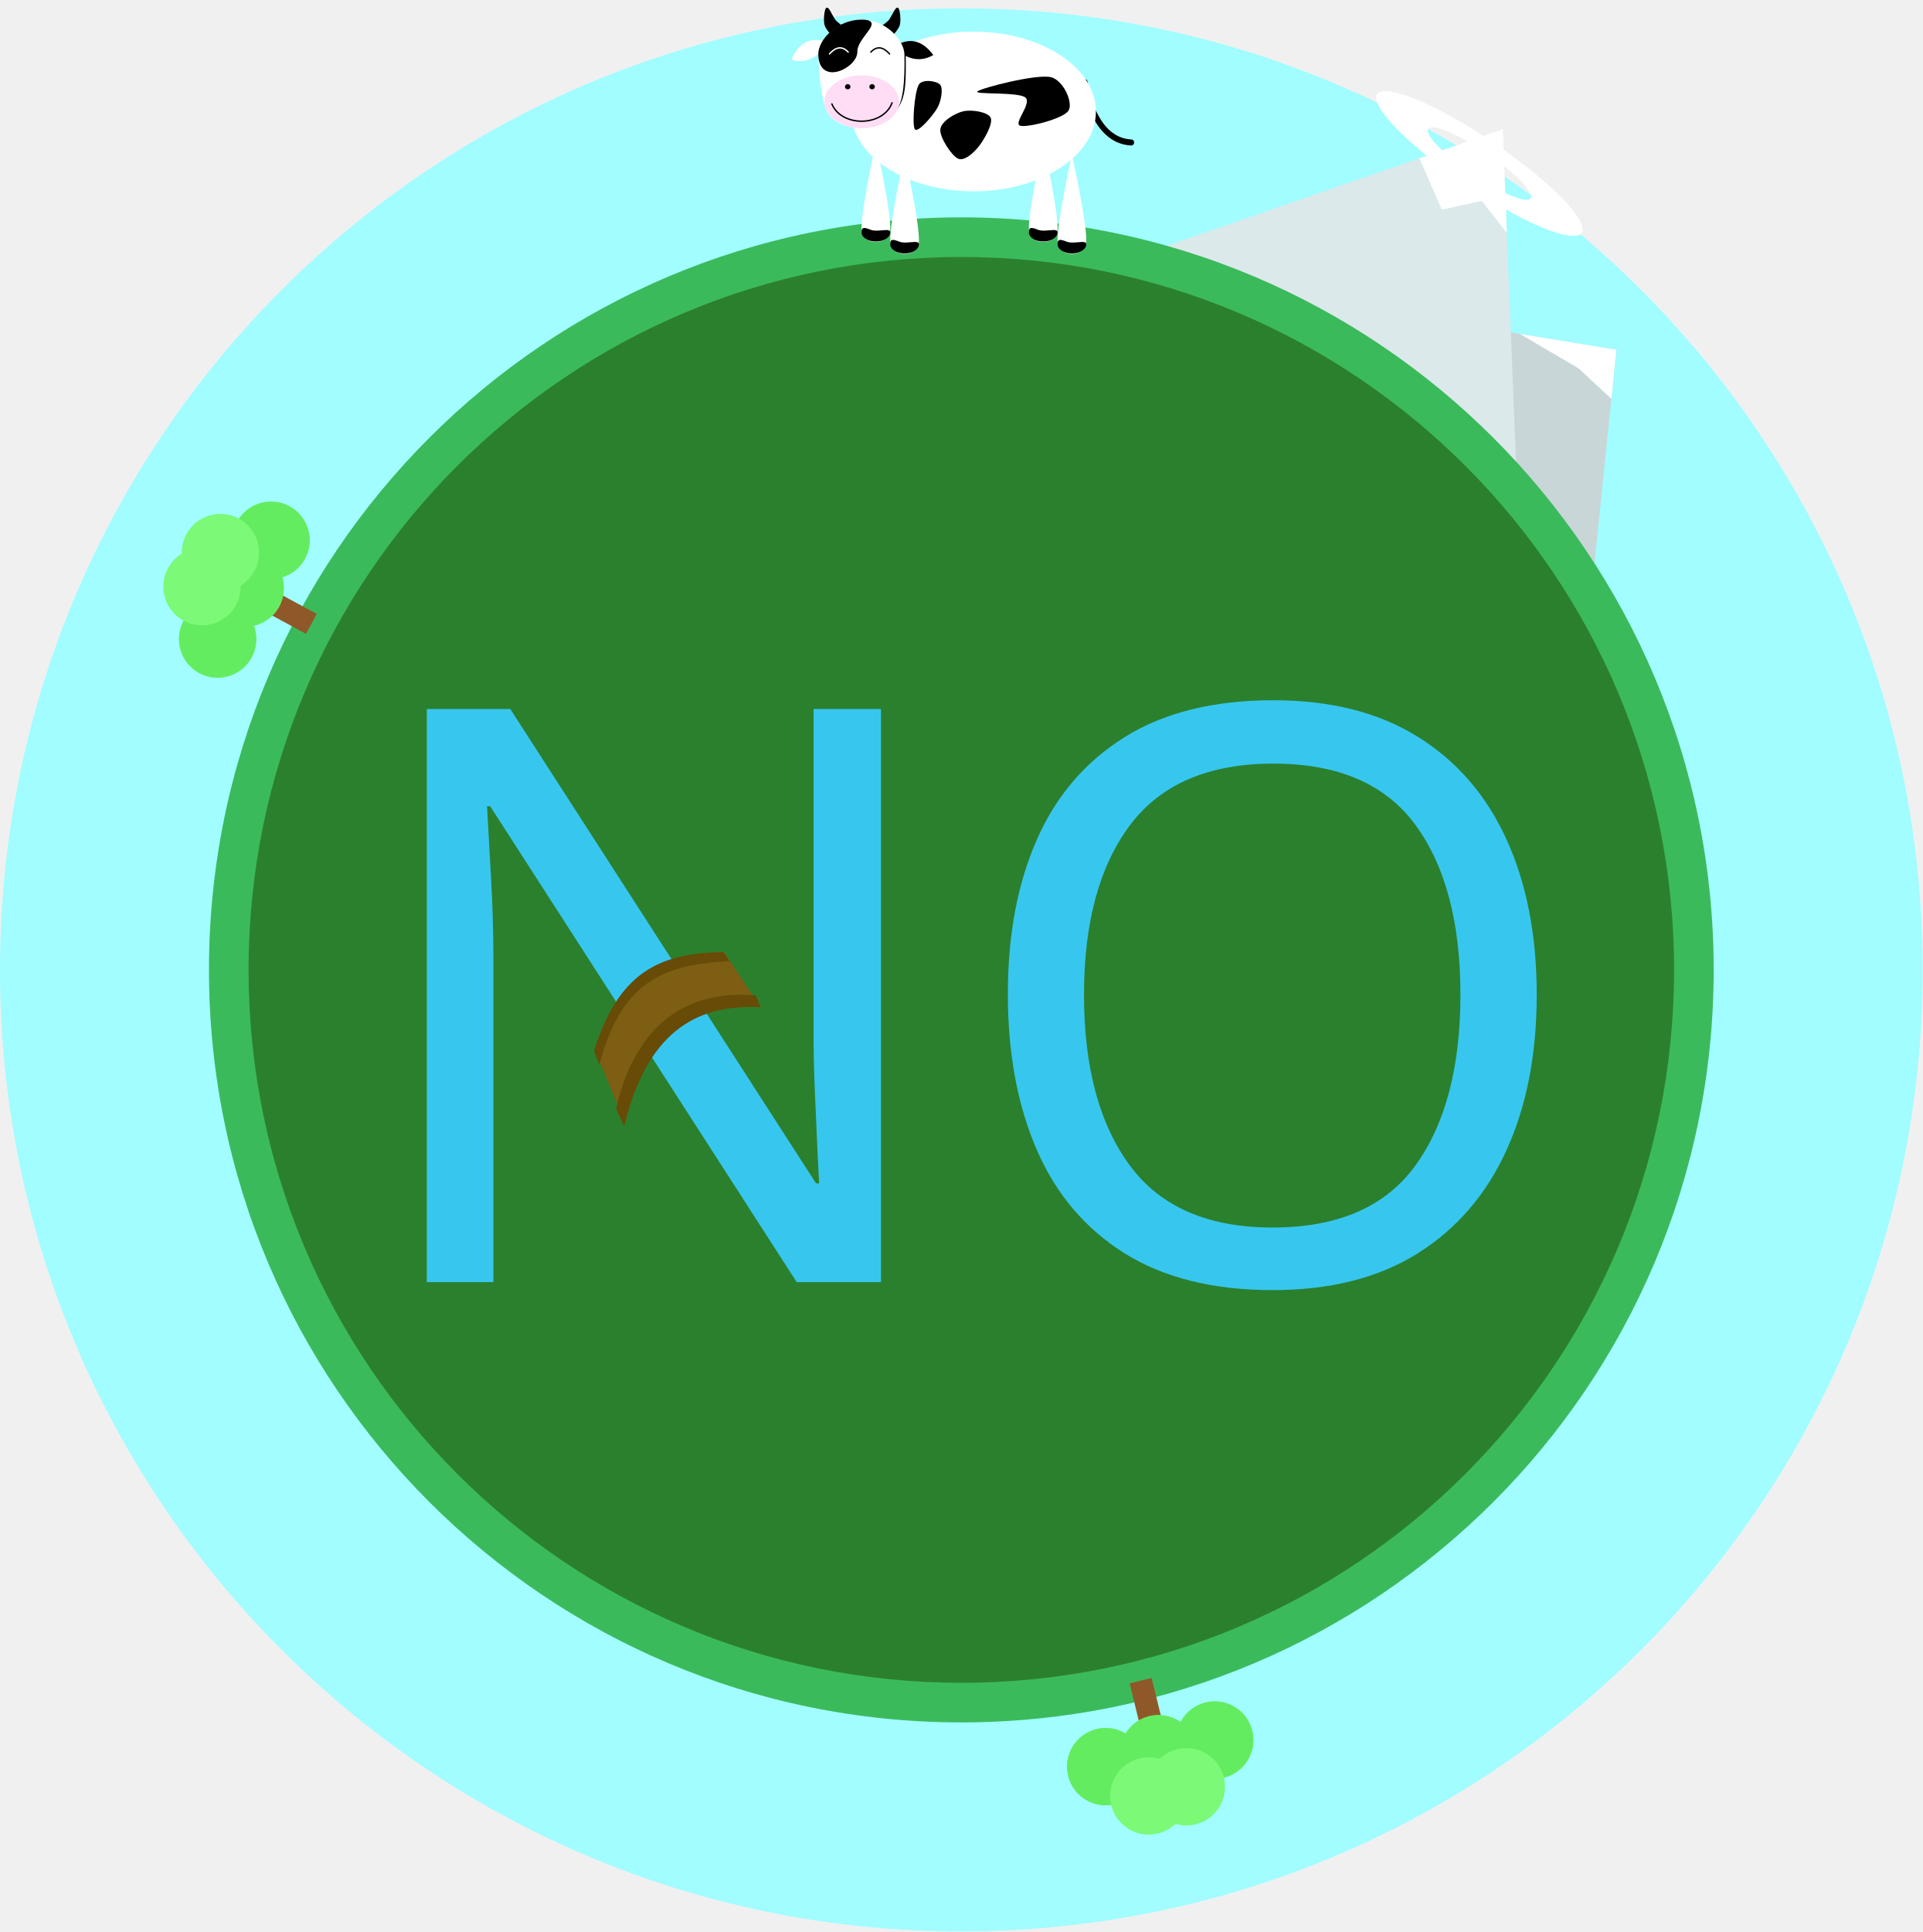
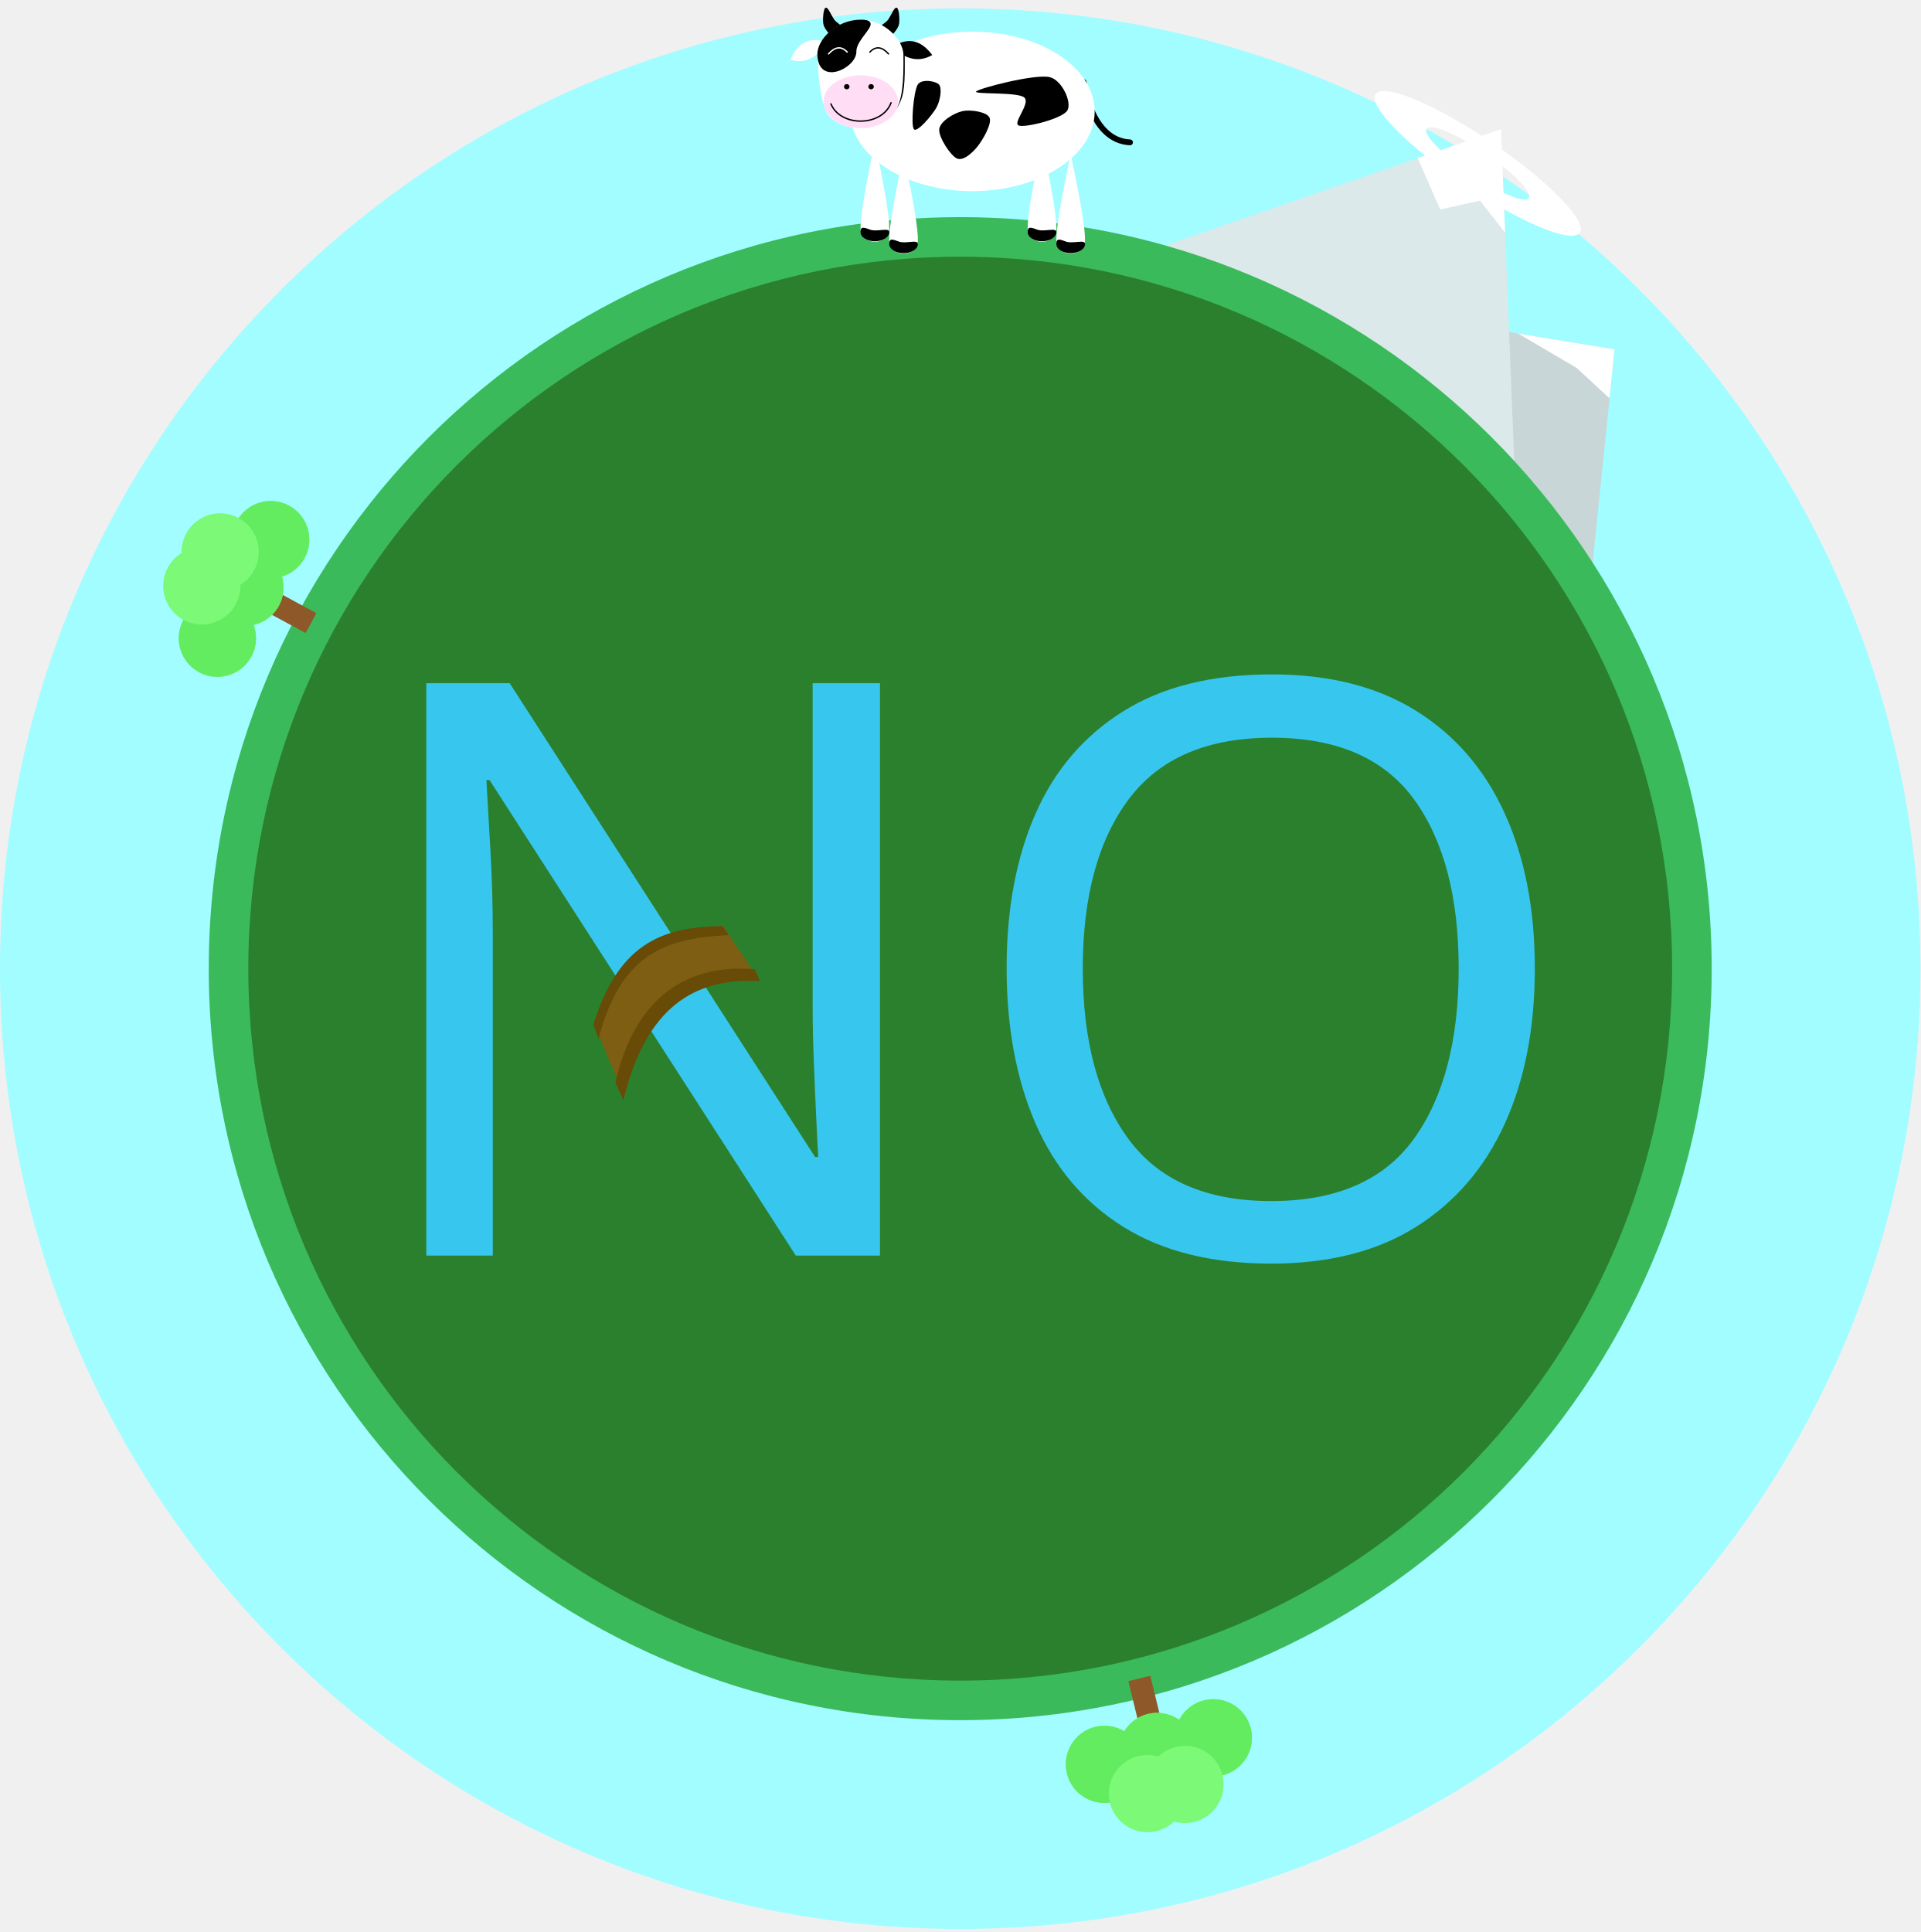
- <svg xmlns="http://www.w3.org/2000/svg" width="100%" height="100%" viewBox="0 0 1500 1507" version="1.1" xml:space="preserve" style="fill-rule:evenodd;clip-rule:evenodd;stroke-linecap:round;stroke-linejoin:round;stroke-miterlimit:1.5;">
-   <g transform="matrix(1,0,0,1,1.54222e-28,-8739.95)">
-     <g id="landing" transform="matrix(8.20023e-17,-1.3392,0.615764,3.77046e-17,-1.54222e-28,10246.5)">
-       <rect x="0" y="0" width="1125" height="2436" style="fill:none;" />
-       <clipPath id="_clip1">
-         <rect x="0" y="0" width="1125" height="2436" />
-       </clipPath>
-       <g clip-path="url(#_clip1)">
-         <g transform="matrix(1.02087,-7.22457e-32,-3.91477e-32,1.82295,754.397,-1778.93)">
+ <svg xmlns="http://www.w3.org/2000/svg" width="100%" height="100%" viewBox="0 0 500 503" version="1.1" xml:space="preserve" style="fill-rule:evenodd;clip-rule:evenodd;stroke-linecap:round;stroke-linejoin:round;stroke-miterlimit:1.5;">
+   <path id="landing" d="M0,0l0,502.2l500,0l0,-502.2l-500,0Z" style="fill:none;" />
+   <clipPath id="_clip1">
+     <path d="M0,0l0,502.2l500,0l0,-502.2l-500,0Z" />
+   </clipPath>
+   <g clip-path="url(#_clip1)">
+     <g>
+       <g>
+         <g>
+           <ellipse cx="250.019" cy="252.193" rx="250.019" ry="250.007" style="fill:#a1fdff;" />
          <g>
-             <g transform="matrix(1.46053e-16,2.90521,-2.38523,1.77893e-16,1576.14,163.58)">
-               <g transform="matrix(1.11209,0,0,1.11209,-58.0307,-86.9003)">
-                 <circle cx="510.407" cy="744.097" r="206.817" style="fill:rgb(161,253,255);" />
-               </g>
-               <g transform="matrix(0.864577,0.589774,-0.491462,0.720456,891.821,-2342.81)">
-                 <g transform="matrix(1.44596,0,0,1.14663,-644.474,-468.452)">
-                   <path d="M1415.57,2960.29L1431.96,3006.08L1350.66,3006.08L1415.57,2960.29Z" style="fill:rgb(200,214,215);" />
-                 </g>
-                 <g transform="matrix(1.44596,0,0,1.14663,-644.474,-468.452)">
-                   <path d="M1415.57,2960.29L1419.29,2970.66L1412.28,2969.08L1401.56,2970.17L1415.57,2960.29Z" style="fill:white;" />
-                 </g>
-                 <g transform="matrix(0.955494,0,0,1.14663,57.8585,-468.452)">
-                   <path d="M1354.98,2932.08L1409.93,3006.08L1300.02,3006.08L1354.98,2932.08Z" style="fill:rgb(219,233,234);" />
-                 </g>
-                 <g transform="matrix(0.955494,0,0,1.14663,57.8585,-468.452)">
-                   <path d="M1354.98,2932.08L1369.76,2951.99L1360.46,2949.02L1353.78,2956.16L1342.4,2949.02L1354.98,2932.08Z" style="fill:white;" />
-                 </g>
-                 <g transform="matrix(2.32868,-0.00700946,0.00239365,1.14519,72.0586,2305.89)">
-                   <path d="M549.328,520.396C556.023,520.396 561.459,523.097 561.459,526.424C561.459,529.75 556.023,532.451 549.328,532.451C542.633,532.451 537.198,529.75 537.198,526.424C537.198,523.097 542.633,520.396 549.328,520.396ZM549.328,523.41C552.676,523.41 555.394,524.76 555.394,526.424C555.394,528.087 552.676,529.437 549.328,529.437C545.981,529.437 543.263,528.087 543.263,526.424C543.263,524.76 545.981,523.41 549.328,523.41Z" style="fill:white;" />
-                 </g>
-                 <g transform="matrix(0.955494,0,0,1.14663,57.8585,-468.452)">
-                   <path d="M1354.98,2932.08L1361.3,2940.6L1348.65,2940.6L1354.98,2932.08Z" style="fill:white;" />
-                 </g>
-               </g>
-               <g transform="matrix(0.947368,0,0,0.947368,26.8205,36.4457)">
-                 <g transform="matrix(0.918686,0,0,0.918686,40.686,59.6882)">
-                   <circle cx="510.407" cy="744.097" r="206.817" style="fill:rgb(59,186,92);" />
-                 </g>
-                 <g transform="matrix(1.20664,0,0,1.20664,289.921,-126.924)">
-                   <circle cx="182.05" cy="721.179" r="149.174" style="fill:rgb(43,128,46);" />
-                 </g>
-               </g>
-               <g transform="matrix(1,0,0,1,-5.73235,-2.65884)">
-                 <g transform="matrix(1,0,0,1,-2.5152,0)">
-                   <g transform="matrix(1,0,0,1,-12.8591,-15.376)">
-                     <path d="M614.794,675.717C642.049,676.227 670.583,715.443 670.583,758.641C670.583,801.838 655.045,846.5 614.794,846.5C568.199,846.5 551.264,801.838 551.51,758.641C551.768,713.574 567.502,674.831 614.794,675.717Z" style="fill:rgb(55,199,238);" />
-                   </g>
-                   <g transform="matrix(0.574024,0,0,0.552492,258.788,324.122)">
-                     <path d="M610.871,654.249C664.824,654.719 681.855,715.443 681.855,758.641C681.855,801.838 671.46,871.518 615.362,871.806C572.941,872.024 555.093,801.838 555.093,758.641C555.093,715.443 571.905,653.909 610.871,654.249Z" style="fill:rgb(43,128,46);" />
-                   </g>
-                 </g>
-                 <g>
-                   <path d="M398.763,823.537C383.801,836.915 357.968,709.22 398.042,669.618C399.09,668.582 400.959,668 402.465,669.477C413.282,680.091 428.529,718.755 434.201,731.685C446.118,758.856 458.321,769.846 463.931,778.723C464.53,765.783 462.461,698.045 468.042,664.512C470.279,651.069 500.772,642.223 502.274,664.512C504.792,701.861 502.659,792.781 500.558,829.311C499.907,840.635 479.987,840.909 474.924,838.945C439.112,825.053 395.735,713.336 395.735,713.336C384.928,714.032 400.719,821.788 398.763,823.537Z" style="fill:rgb(55,199,238);" />
-                   <g transform="matrix(1.28545,-0.209656,0.209656,1.28545,-274.86,-81.9825)">
-                     <g transform="matrix(0.805424,-0.592699,0.592699,0.805424,-370.078,379.419)">
-                       <path d="M457.837,753.032C449.622,744.786 441.466,742.711 428.087,749.339L422.697,762.032C436.673,753.436 446.672,755.121 455.325,764.906L457.837,753.032Z" style="fill:rgb(125,94,18);" />
-                     </g>
-                     <g transform="matrix(0.805424,-0.592699,0.592699,0.805424,-370.078,379.419)">
-                       <path d="M456.258,762.771C448.52,753.347 437.469,750.354 423.426,758.981L422.149,762.282C437.075,753.407 447.239,755.694 455.325,764.906L456.258,762.771Z" style="fill:rgb(103,75,6);" />
-                     </g>
-                     <g transform="matrix(0.805424,-0.592699,0.592699,0.805424,-370.078,379.419)">
-                       <path d="M457.765,752.959C449.536,744.635 441.591,741.77 428.213,748.626L427.013,751.114C440.662,743.412 448.285,746.46 457.397,754.92L457.765,752.959Z" style="fill:rgb(103,75,6);" />
-                     </g>
-                   </g>
-                 </g>
-               </g>
-               <g transform="matrix(-0.971549,0.236838,-0.236838,-0.971549,1167.46,1334.82)">
-                 <rect x="494.293" y="531.365" width="5.414" height="26.413" style="fill:rgb(143,88,40);" />
-                 <circle cx="483.141" cy="539.778" r="9.251" style="fill:rgb(123,249,119);" />
-                 <g transform="matrix(1,0,0,1,13.8593,0)">
-                   <circle cx="483.141" cy="539.778" r="9.251" style="fill:rgb(123,249,119);" />
-                 </g>
-                 <g transform="matrix(1,0,0,1,26.8592,0)">
-                   <circle cx="483.141" cy="539.778" r="9.251" style="fill:rgb(123,249,119);" />
-                 </g>
-                 <g>
-                   <circle cx="483.141" cy="539.778" r="9.251" style="fill:rgb(100,236,96);" />
-                   <g transform="matrix(1,0,0,1,13.8593,0)">
-                     <circle cx="483.141" cy="539.778" r="9.251" style="fill:rgb(100,236,96);" />
-                   </g>
-                   <g transform="matrix(1,0,0,1,26.8592,0)">
-                     <circle cx="483.141" cy="539.778" r="9.251" style="fill:rgb(100,236,96);" />
-                   </g>
-                 </g>
-                 <g transform="matrix(1,0,0,1,9.25059,-9.25059)">
-                   <circle cx="483.141" cy="539.778" r="9.251" style="fill:rgb(123,249,119);" />
-                 </g>
-                 <g transform="matrix(1,0,0,1,18.5012,-9.25059)">
-                   <circle cx="483.141" cy="539.778" r="9.251" style="fill:rgb(123,249,119);" />
-                 </g>
-               </g>
-               <g transform="matrix(0.475624,-0.879649,0.879649,0.475624,-372.943,829.731)">
-                 <rect x="494.293" y="531.365" width="5.414" height="26.413" style="fill:rgb(143,88,40);" />
-                 <circle cx="483.141" cy="539.778" r="9.251" style="fill:rgb(123,249,119);" />
-                 <g transform="matrix(1,0,0,1,13.8593,0)">
-                   <circle cx="483.141" cy="539.778" r="9.251" style="fill:rgb(123,249,119);" />
-                 </g>
-                 <g transform="matrix(1,0,0,1,26.8592,0)">
-                   <circle cx="483.141" cy="539.778" r="9.251" style="fill:rgb(123,249,119);" />
-                 </g>
-                 <g>
-                   <circle cx="483.141" cy="539.778" r="9.251" style="fill:rgb(100,236,96);" />
-                   <g transform="matrix(1,0,0,1,13.8593,0)">
-                     <circle cx="483.141" cy="539.778" r="9.251" style="fill:rgb(100,236,96);" />
-                   </g>
-                   <g transform="matrix(1,0,0,1,26.8592,0)">
-                     <circle cx="483.141" cy="539.778" r="9.251" style="fill:rgb(100,236,96);" />
-                   </g>
-                 </g>
-                 <g transform="matrix(1,0,0,1,9.25059,-9.25059)">
-                   <circle cx="483.141" cy="539.778" r="9.251" style="fill:rgb(123,249,119);" />
-                 </g>
-                 <g transform="matrix(1,0,0,1,18.5012,-9.25059)">
-                   <circle cx="483.141" cy="539.778" r="9.251" style="fill:rgb(123,249,119);" />
-                 </g>
-               </g>
+             <path d="M420.397,90.958l-5.785,56.308l-110.488,-75.365l116.273,19.057Z" style="fill:#c8d6d7;" />
+             <path d="M420.397,90.958l-1.31,12.755l-8.55,-7.912l-15.234,-8.956l25.094,4.113Z" style="fill:#fff;" />
+             <path d="M390.812,33.66l4.015,100.111l-98.693,-67.321l94.678,-32.79Z" style="fill:#dbe9ea;" />
+             <path d="M390.812,33.66l1.08,26.93l-6.531,-8.36l-10.375,2.318l-5.845,-13.383l21.671,-7.505Z" style="fill:#fff;" />
+             <path d="M388.434,37.117c14.677,9.958 24.947,20.469 22.919,23.457c-2.027,2.989 -15.59,-2.67 -30.267,-12.628c-14.678,-9.958 -24.948,-20.468 -22.92,-23.457c2.028,-2.988 15.59,2.67 30.268,12.628Zm-1.837,2.707c7.339,4.979 12.474,10.235 11.46,11.729c-1.014,1.494 -7.795,-1.335 -15.134,-6.314c-7.339,-4.979 -12.474,-10.234 -11.46,-11.729c1.014,-1.494 7.795,1.335 15.134,6.314Z" style="fill:#fff;" />
+             <path d="M390.812,33.66l0.462,11.524l-11.361,-7.749l10.899,-3.775Z" style="fill:#fff;" />
+           </g>
+           <g>
+             <ellipse cx="250.019" cy="252.193" rx="195.667" ry="195.658" style="fill:#3bba5c;" />
+             <ellipse cx="250.019" cy="252.193" rx="185.369" ry="185.36" style="fill:#2b802e;" />
+           </g>
+           <g>
+             <g>
+               <path d="M341.436,162.055c29.627,0.555 60.645,43.183 60.645,90.138c0,46.955 -16.89,95.502 -60.645,95.502c-50.651,0 -69.06,-48.548 -68.792,-95.502c0.28,-48.987 17.384,-91.1 68.792,-90.138Z" style="fill:#37c7ee;" />
+               <path d="M349.598,189.5c33.666,0.282 44.293,36.751 44.293,62.693c0,25.942 -6.486,67.788 -41.49,67.961c-26.471,0.131 -37.608,-42.019 -37.608,-67.961c0,-25.942 10.491,-62.897 34.805,-62.693Z" style="fill:#2b802e;" />
            </g>
-             <g transform="matrix(1.09566e-16,2.17943,-1.75588,1.30956e-16,4493.15,-794.166)">
-               <g transform="matrix(3.80201,0,0,3.87447,-1906.13,-4353.32)">
-                 <ellipse cx="795.597" cy="1812.03" rx="55.41" ry="54.807" style="fill:rgb(43,128,46);" />
-               </g>
-               <g transform="matrix(2.66603,0,0,2.71684,-1027.23,-2164.23)">
-                 <text x="731.676px" y="1815.72px" style="font-family:'ArialRoundedMTBold', 'Arial Rounded MT Bold', sans-serif;font-size:96px;fill:rgb(55,199,238);">NO</text>
-               </g>
-               <g transform="matrix(1.71352,-0.284801,0.279474,1.74618,80.8476,1540.57)">
-                 <g transform="matrix(0.805424,-0.592699,0.592699,0.805424,-370.078,379.419)">
-                   <path d="M457.837,753.032C449.622,744.786 441.466,742.711 428.087,749.339L422.697,762.032C436.673,753.436 446.672,755.121 455.325,764.906L457.837,753.032Z" style="fill:rgb(125,94,18);" />
-                 </g>
-                 <g transform="matrix(0.805424,-0.592699,0.592699,0.805424,-370.078,379.419)">
-                   <path d="M456.258,762.771C448.52,753.347 437.469,750.354 423.426,758.981L422.149,762.282C437.075,753.407 447.239,755.694 455.325,764.906L456.258,762.771Z" style="fill:rgb(103,75,6);" />
-                 </g>
-                 <g transform="matrix(0.805424,-0.592699,0.592699,0.805424,-370.078,379.419)">
-                   <path d="M457.765,752.959C449.536,744.635 441.591,741.77 428.213,748.626L427.013,751.114C440.662,743.412 448.285,746.46 457.397,754.92L457.765,752.959Z" style="fill:rgb(103,75,6);" />
-                 </g>
+             <g>
+               <path d="M123.314,339.448c-16.264,14.541 -44.345,-124.262 -0.784,-167.308c1.14,-1.126 3.171,-1.759 4.808,-0.153c11.759,11.537 28.334,53.564 34.498,67.618c12.955,29.535 26.22,41.482 32.319,51.131c0.651,-14.066 -1.598,-87.697 4.469,-124.147c2.432,-14.612 35.579,-24.227 37.212,0c2.736,40.599 0.417,139.427 -1.866,179.135c-0.708,12.309 -22.362,12.607 -27.866,10.472c-38.928,-15.101 -86.081,-136.535 -86.081,-136.535c-11.748,0.756 5.418,117.886 3.291,119.787Z" style="fill:#37c7ee;" />
+               <g>
+                 <path d="M175.722,252.193c-16.478,0.145 -26.655,6.341 -33.2,26.441l7.505,18.023c5.143,-22.652 16.751,-31.099 35.221,-30.164l-9.526,-14.3Z" style="fill:#7d5e12;" />
+                 <path d="M184.012,263.435c-17.198,-1.504 -31.17,6.712 -36.351,29.463l2.075,4.561c5.804,-23.89 18.183,-31.908 35.512,-30.966l-1.236,-3.058Z" style="fill:#674b06;" />
+                 <path d="M175.577,252.193c-16.572,0.082 -27.339,5.282 -33.651,25.607l1.329,3.678c5.724,-21.436 16.358,-26.129 33.942,-26.971l-1.62,-2.314Z" style="fill:#674b06;" />
              </g>
            </g>
          </g>
-           <g id="Naomi-Side" transform="matrix(1.50264e-17,0.298897,-0.2454,1.83022e-17,622.084,32.8862)">
-             <g transform="matrix(2.73638,0,0,1.20509,-1948.48,0)">
-               <g transform="matrix(1,0,0,1,-635.493,543.041)">
-                 <g transform="matrix(1,0,0,1,166.62,23.8356)">
-                   <g transform="matrix(0.182723,0,0,0.637533,1271.51,-436.617)">
-                     <path d="M10799.3,1637.86C10799.3,1637.86 10875.9,1861.55 10865,1906.29C10854.6,1948.81 10744.1,1948.81 10733.7,1906.29C10722.7,1861.55 10799.3,1637.86 10799.3,1637.86Z" style="fill:white;" />
-                   </g>
-                   <g transform="matrix(0.182723,0,0,0.433325,1907.89,-622.736)">
-                     <path d="M7291.5,3226.51C7325.68,3239.63 7383.32,3215.7 7383.32,3238.25C7383.32,3260.8 7353.43,3279.1 7316.6,3279.1C7279.78,3279.1 7249.88,3260.8 7249.88,3238.25C7249.88,3215.7 7259.28,3214.14 7291.5,3226.51Z" />
-                   </g>
-                 </g>
-                 <g transform="matrix(1,0,0,1,142.237,0.840108)">
-                   <g transform="matrix(0.182723,0,0,0.637533,1271.51,-436.617)">
-                     <path d="M10799.3,1637.86C10799.3,1637.86 10875.9,1861.55 10865,1906.29C10854.6,1948.81 10744.1,1948.81 10733.7,1906.29C10722.7,1861.55 10799.3,1637.86 10799.3,1637.86Z" style="fill:white;" />
-                   </g>
-                   <g transform="matrix(0.182723,0,0,0.433325,1907.89,-622.736)">
-                     <path d="M7291.5,3226.51C7325.68,3239.63 7383.32,3215.7 7383.32,3238.25C7383.32,3260.8 7353.43,3279.1 7316.6,3279.1C7279.78,3279.1 7249.88,3260.8 7249.88,3238.25C7249.88,3215.7 7259.28,3214.14 7291.5,3226.51Z" />
-                   </g>
-                 </g>
-                 <g transform="matrix(1,0,0,1,24.4117,23.8356)">
-                   <g transform="matrix(0.182723,0,0,0.637533,1271.51,-436.617)">
-                     <path d="M10799.3,1637.86C10799.3,1637.86 10875.9,1861.55 10865,1906.29C10854.6,1948.81 10744.1,1948.81 10733.7,1906.29C10722.7,1861.55 10799.3,1637.86 10799.3,1637.86Z" style="fill:white;" />
-                   </g>
-                   <g transform="matrix(0.182723,0,0,0.433325,1907.89,-622.736)">
-                     <path d="M7291.5,3226.51C7325.68,3239.63 7383.32,3215.7 7383.32,3238.25C7383.32,3260.8 7353.43,3279.1 7316.6,3279.1C7279.78,3279.1 7249.88,3260.8 7249.88,3238.25C7249.88,3215.7 7259.28,3214.14 7291.5,3226.51Z" />
-                   </g>
-                 </g>
-                 <g transform="matrix(1,0,0,1,0.028519,0.840108)">
-                   <g transform="matrix(0.182723,0,0,0.637533,1271.51,-436.617)">
-                     <path d="M10799.3,1637.86C10799.3,1637.86 10875.9,1861.55 10865,1906.29C10854.6,1948.81 10744.1,1948.81 10733.7,1906.29C10722.7,1861.55 10799.3,1637.86 10799.3,1637.86Z" style="fill:white;" />
-                   </g>
-                   <g transform="matrix(0.182723,0,0,0.433325,1907.89,-622.736)">
-                     <path d="M7291.5,3226.51C7325.68,3239.63 7383.32,3215.7 7383.32,3238.25C7383.32,3260.8 7353.43,3279.1 7316.6,3279.1C7279.78,3279.1 7249.88,3260.8 7249.88,3238.25C7249.88,3215.7 7259.28,3214.14 7291.5,3226.51Z" />
-                   </g>
-                 </g>
-               </g>
-               <g transform="matrix(0.16835,0,0,0.414905,1677.35,537.545)">
-                 <path d="M6590.76,1198.07C6590.76,1198.07 6626.83,1470.3 6825.53,1478.56" style="fill:none;stroke:black;stroke-width:28px;" />
-               </g>
-               <g transform="matrix(0.173878,0,0,0.414905,1256.89,-137.128)">
-                 <ellipse cx="8255.32" cy="2960.49" rx="598.265" ry="371.381" style="fill:white;" />
-               </g>
-               <g transform="matrix(0.182723,0,0,0.414905,1276.68,574.215)">
-                 <path d="M7592.48,1121.92C7578.01,1104.03 7508.95,1092.93 7492.5,1121.92C7472.9,1156.43 7460.44,1311.14 7474.91,1329.03C7489.38,1346.91 7559.73,1263.77 7579.33,1229.25C7597.12,1197.9 7606.95,1139.81 7592.48,1121.92Z" />
-               </g>
-               <g transform="matrix(0.182723,0,0,0.414905,1260.33,602.241)">
-                 <path d="M7789.68,1177.49C7750.62,1186.34 7686.65,1224.54 7682.48,1261.24C7678.32,1297.94 7735.01,1384.22 7764.68,1397.67C7794.35,1411.13 7837.37,1370.8 7860.5,1341.99C7885.86,1310.4 7928.65,1235.55 7916.85,1208.13C7905.05,1180.71 7828.74,1168.63 7789.68,1177.49Z" />
-               </g>
-               <g transform="matrix(0.182723,0,0,0.414905,1270.15,567.845)">
-                 <path d="M7801.25,1167.86C7781.61,1183.61 7990.96,1169.51 8024.06,1196.12C8057.16,1222.72 7966.4,1317.25 7999.86,1327.48C8033.32,1337.71 8201.15,1295.17 8224.82,1257.53C8248.5,1219.88 8199.5,1113.81 8141.92,1101.62C8071.32,1086.68 7820.89,1152.11 7801.25,1167.86Z" />
-               </g>
-               <g transform="matrix(0.0720881,0,0,0.163689,2514.05,739.498)">
-                 <path d="M1585.23,2103.58C1489.72,2250.87 1671.3,1290.63 1673.58,1472.49C1677.74,1805.23 1675.3,1964.67 1585.23,2103.58Z" />
-               </g>
+           <g>
+             <path d="M300.598,465.583l5.717,-1.394l-6.8,-27.894l-5.718,1.394l6.801,27.894Z" style="fill:#8f5828;" />
+             <path d="M318.309,462.203c-5.392,1.314 -10.837,-1.996 -12.151,-7.388c-1.315,-5.392 1.996,-10.836 7.388,-12.151c5.392,-1.314 10.837,1.996 12.151,7.388c1.315,5.392 -1.996,10.836 -7.388,12.151Z" style="fill:#7bf977;" />
+             <path d="M303.672,465.771c-5.392,1.314 -10.837,-1.996 -12.151,-7.388c-1.315,-5.392 1.996,-10.836 7.388,-12.151c5.392,-1.314 10.837,1.996 12.151,7.388c1.315,5.392 -1.996,10.836 -7.388,12.151Z" style="fill:#7bf977;" />
+             <path d="M289.943,469.117c-5.392,1.315 -10.837,-1.996 -12.151,-7.387c-1.315,-5.392 1.996,-10.837 7.388,-12.151c5.392,-1.314 10.836,1.996 12.151,7.388c1.314,5.391 -1.996,10.836 -7.388,12.15Z" style="fill:#7bf977;" />
+             <g>
+               <path d="M318.309,462.203c-5.392,1.314 -10.837,-1.996 -12.151,-7.388c-1.315,-5.392 1.996,-10.836 7.388,-12.151c5.392,-1.314 10.837,1.996 12.151,7.388c1.315,5.392 -1.996,10.836 -7.388,12.151Z" style="fill:#64ec60;" />
+               <path d="M303.672,465.771c-5.392,1.314 -10.837,-1.996 -12.151,-7.388c-1.315,-5.392 1.996,-10.836 7.388,-12.151c5.392,-1.314 10.837,1.996 12.151,7.388c1.315,5.392 -1.996,10.836 -7.388,12.151Z" style="fill:#64ec60;" />
+               <path d="M289.943,469.117c-5.392,1.315 -10.837,-1.996 -12.151,-7.387c-1.315,-5.392 1.996,-10.837 7.388,-12.151c5.392,-1.314 10.836,1.996 12.151,7.388c1.314,5.391 -1.996,10.836 -7.388,12.15Z" style="fill:#64ec60;" />
            </g>
-             <g id="Naomi" transform="matrix(0.191531,0,0,0.191531,4967.56,1004.31)">
-               <g transform="matrix(1,0,0,1,-39.7631,22.4948)">
-                 <path d="M630.606,759.54C515.894,935.182 373.27,1026.29 183.01,973.115C273.785,751.313 425.977,687.838 630.606,759.54Z" style="fill:white;" />
-               </g>
-               <g transform="matrix(-0.969246,0.246093,0.246093,0.969246,1805.09,-51.1751)">
-                 <path d="M630.606,759.54C515.894,935.182 373.27,1026.29 183.01,973.115C273.785,751.313 425.977,687.838 630.606,759.54Z" />
-               </g>
-               <path d="M573.502,370.646C553.034,378.441 538.064,526.489 556.532,576.198C579.053,636.811 651.734,705.362 651.734,705.362L794.76,610.961C794.76,610.961 692.775,548.471 666.479,507.91C625.011,443.947 593.97,362.852 573.502,370.646Z" style="stroke:black;stroke-width:17px;" />
-               <g transform="matrix(-1,0,0,1,2007.21,0)">
-                 <path d="M573.502,370.646C553.034,378.441 538.064,526.489 556.532,576.198C579.053,636.811 651.734,705.362 651.734,705.362L794.76,610.961C794.76,610.961 692.775,548.471 666.479,507.91C625.011,443.947 593.97,362.852 573.502,370.646Z" style="stroke:black;stroke-width:17px;" />
-               </g>
-               <g transform="matrix(1,0,0,1,-156.86,-539.679)">
-                 <path d="M1154.82,1046.22C1441.13,1046.22 1671.3,1290.63 1673.58,1472.49C1677.74,1805.23 1663.14,2019.58 1573.06,2158.49C1477.56,2305.78 1295.03,2367.48 1154.82,2367.48C1014.61,2367.48 798.202,2307.37 731.814,2158.49C668.804,2017.19 635.046,1750.99 629.823,1472.49C626.412,1290.64 868.515,1046.22 1154.82,1046.22Z" style="fill:white;" />
-               </g>
-               <g transform="matrix(1,0,0,1,-156.86,-539.679)">
-                 <path d="M1154.82,1055.08C1260.6,1055.08 1279.34,1082.29 1261.1,1125.77C1229.95,1199.99 1091.09,1321.61 1093.31,1436.27C1096.95,1624.21 645.81,1849.95 636.07,1472.49C631.378,1290.67 868.515,1055.08 1154.82,1055.08Z" style="stroke:black;stroke-width:17px;" />
-               </g>
-               <g transform="matrix(0.873699,0,0,0.974243,-10.9109,322.108)">
-                 <ellipse cx="1154.82" cy="1213.33" rx="518.753" ry="329.54" style="fill:rgb(255,221,245);" />
-               </g>
-               <path d="M606.941,923.233C678.91,842.856 755.962,818.785 833.686,900.934" style="fill:none;stroke:white;stroke-width:17px;" />
-               <g transform="matrix(-1,0,0,1,1942.69,0)">
-                 <path d="M606.941,923.233C678.91,842.856 755.962,818.785 833.686,900.934" style="fill:none;stroke:black;stroke-width:17px;" />
-               </g>
-               <ellipse cx="828.223" cy="1321.83" rx="33.589" ry="31.861" />
-               <g transform="matrix(1,0,0,1,295.707,0)">
-                 <ellipse cx="828.223" cy="1321.83" rx="33.589" ry="31.861" />
-               </g>
-               <path d="M635.638,1530.63C752.315,1814.83 1258.67,1809.89 1366.72,1516.75" style="fill:none;stroke:black;stroke-width:17px;" />
+             <path d="M310.921,474.353c-5.392,1.315 -10.837,-1.996 -12.151,-7.387c-1.315,-5.392 1.996,-10.837 7.388,-12.151c5.392,-1.314 10.837,1.996 12.151,7.388c1.315,5.391 -1.996,10.836 -7.388,12.15Z" style="fill:#7bf977;" />
+             <path d="M301.151,476.735c-5.392,1.314 -10.836,-1.996 -12.151,-7.388c-1.314,-5.392 1.996,-10.836 7.388,-12.151c5.392,-1.314 10.837,1.996 12.151,7.388c1.315,5.392 -1.996,10.836 -7.388,12.151Z" style="fill:#7bf977;" />
+           </g>
+           <g>
+             <path d="M57.128,145.982l-2.799,5.177l25.256,13.655l2.799,-5.177l-25.256,-13.655Z" style="fill:#8f5828;" />
+             <path d="M47.761,161.389c2.64,-4.882 8.747,-6.702 13.629,-4.063c4.882,2.64 6.702,8.746 4.062,13.628c-2.639,4.882 -8.746,6.702 -13.628,4.063c-4.882,-2.64 -6.702,-8.746 -4.063,-13.628Z" style="fill:#7bf977;" />
+             <path d="M54.927,148.137c2.64,-4.882 8.746,-6.702 13.628,-4.063c4.882,2.64 6.703,8.746 4.063,13.628c-2.64,4.882 -8.746,6.702 -13.628,4.063c-4.882,-2.64 -6.703,-8.746 -4.063,-13.628Z" style="fill:#7bf977;" />
+             <path d="M61.648,135.707c2.64,-4.882 8.747,-6.702 13.629,-4.063c4.881,2.64 6.702,8.746 4.062,13.628c-2.639,4.882 -8.746,6.702 -13.628,4.063c-4.882,-2.64 -6.702,-8.746 -4.063,-13.628Z" style="fill:#7bf977;" />
+             <g>
+               <path d="M47.761,161.389c2.64,-4.882 8.747,-6.702 13.629,-4.063c4.882,2.64 6.702,8.746 4.062,13.628c-2.639,4.882 -8.746,6.702 -13.628,4.063c-4.882,-2.64 -6.702,-8.746 -4.063,-13.628Z" style="fill:#64ec60;" />
+               <path d="M54.927,148.137c2.64,-4.882 8.746,-6.702 13.628,-4.063c4.882,2.64 6.703,8.746 4.063,13.628c-2.64,4.882 -8.746,6.702 -13.628,4.063c-4.882,-2.64 -6.703,-8.746 -4.063,-13.628Z" style="fill:#64ec60;" />
+               <path d="M61.648,135.707c2.64,-4.882 8.747,-6.702 13.629,-4.063c4.881,2.64 6.702,8.746 4.062,13.628c-2.639,4.882 -8.746,6.702 -13.628,4.063c-4.882,-2.64 -6.702,-8.746 -4.063,-13.628Z" style="fill:#64ec60;" />
+             </g>
+             <path d="M43.699,147.761c2.639,-4.882 8.746,-6.702 13.628,-4.062c4.882,2.639 6.702,8.746 4.063,13.627c-2.64,4.882 -8.747,6.702 -13.629,4.063c-4.882,-2.64 -6.702,-8.746 -4.062,-13.628Z" style="fill:#7bf977;" />
+             <path d="M48.481,138.916c2.64,-4.882 8.747,-6.702 13.629,-4.062c4.882,2.639 6.702,8.745 4.062,13.627c-2.639,4.882 -8.746,6.702 -13.628,4.063c-4.882,-2.64 -6.702,-8.746 -4.063,-13.628Z" style="fill:#7bf977;" />
+           </g>
+         </g>
+         <g>
+           <ellipse cx="250.019" cy="252.193" rx="171.796" ry="169.919" style="fill:#2b802e;" />
+           <g>
+             <text x="90.753px" y="326.889px" style="font-family:'ArialRoundedMTBold', 'Arial Rounded MT Bold', sans-serif;font-size:208.701px;fill:#37c7ee;">NO</text>
+             <g>
+               <path d="M188.306,241.128c-16.477,0.144 -26.655,6.34 -33.199,26.44l7.504,18.023c5.144,-22.652 16.752,-31.098 35.222,-30.164l-9.527,-14.299Z" style="fill:#7d5e12;" />
+               <path d="M196.597,252.369c-17.198,-1.504 -31.171,6.713 -36.351,29.464l2.075,4.561c5.804,-23.891 18.183,-31.909 35.512,-30.967l-1.236,-3.058Z" style="fill:#674b06;" />
+               <path d="M188.162,241.128c-16.572,0.082 -27.339,5.282 -33.652,25.607l1.33,3.678c5.723,-21.437 16.358,-26.13 33.941,-26.971l-1.619,-2.314Z" style="fill:#674b06;" />
            </g>
          </g>
+         </g>
+       </g>
+       <g id="Naomi-Side">
+         <g>
+           <g>
+             <g>
+               <path d="M278.781,40.222c0,0 4.283,19.22 3.671,23.064c-0.581,3.653 -6.761,3.653 -7.342,0c-0.612,-3.844 3.671,-23.064 3.671,-23.064Z" style="fill:#fff;" />
+               <path d="M277.378,62.839c1.911,0.767 5.134,-0.631 5.134,0.686c0,1.317 -1.672,2.386 -3.731,2.386c-2.059,0 -3.731,-1.069 -3.731,-2.386c0,-1.317 0.526,-1.408 2.328,-0.686Z" />
+             </g>
+             <g>
+               <path d="M271.319,37.123c0,0 4.283,19.22 3.671,23.064c-0.581,3.653 -6.761,3.653 -7.342,0c-0.612,-3.844 3.671,-23.064 3.671,-23.064Z" style="fill:#fff;" />
+               <path d="M269.916,59.74c1.911,0.767 5.134,-0.631 5.134,0.686c0,1.317 -1.672,2.386 -3.731,2.386c-2.059,0 -3.731,-1.069 -3.731,-2.386c0,-1.317 0.525,-1.408 2.328,-0.686Z" />
+             </g>
+             <g>
+               <path d="M235.261,40.222c0,0 4.283,19.22 3.671,23.064c-0.582,3.653 -6.761,3.653 -7.342,0c-0.612,-3.844 3.671,-23.064 3.671,-23.064Z" style="fill:#fff;" />
+               <path d="M233.857,62.839c1.912,0.767 5.135,-0.631 5.135,0.686c0,1.317 -1.672,2.386 -3.731,2.386c-2.059,0 -3.731,-1.069 -3.731,-2.386c0,-1.317 0.525,-1.408 2.327,-0.686Z" />
+             </g>
+             <g>
+               <path d="M227.799,37.123c0,0 4.283,19.22 3.671,23.064c-0.582,3.653 -6.761,3.653 -7.343,0c-0.611,-3.844 3.672,-23.064 3.672,-23.064Z" style="fill:#fff;" />
+               <path d="M226.395,59.74c1.912,0.767 5.135,-0.631 5.135,0.686c0,1.317 -1.672,2.386 -3.731,2.386c-2.06,0 -3.731,-1.069 -3.731,-2.386c0,-1.317 0.525,-1.408 2.327,-0.686Z" />
+             </g>
+           </g>
+           <path d="M282.138,21.38c0,0 1.859,15.222 12.096,15.683" style="fill:none;stroke:#000;stroke-width:1.51px;" />
+           <ellipse cx="253.192" cy="29.003" rx="31.835" ry="20.766" style="fill:#fff;" />
+           <path d="M244.529,22.063c-0.809,-1 -4.671,-1.62 -5.591,0c-1.096,1.931 -1.793,10.581 -0.983,11.581c0.809,1 4.743,-3.649 5.839,-5.579c0.995,-1.753 1.544,-5.001 0.735,-6.002Z" />
+           <path d="M250.552,28.948c-2.184,0.495 -5.761,2.631 -5.994,4.683c-0.233,2.052 2.938,6.876 4.597,7.629c1.659,0.752 4.065,-1.503 5.358,-3.114c1.418,-1.766 3.811,-5.952 3.151,-7.485c-0.66,-1.533 -4.927,-2.208 -7.112,-1.713Z" />
+           <path d="M254.205,23.774c-1.098,0.881 10.609,0.092 12.46,1.58c1.851,1.488 -3.225,6.773 -1.354,7.345c1.871,0.573 11.256,-1.806 12.58,-3.911c1.324,-2.105 -1.416,-8.036 -4.636,-8.718c-3.947,-0.835 -17.951,2.823 -19.05,3.704Z" />
+           <path d="M233.61,28.01c-2.107,3.25 1.899,-17.934 1.95,-13.922c0.091,7.341 0.038,10.858 -1.95,13.922Z" />
+         </g>
+         <g id="Naomi">
+           <path d="M215.393,11.009c-2.458,3.762 -5.513,5.714 -9.588,4.575c1.944,-4.751 5.204,-6.111 9.588,-4.575Z" style="fill:#fff;" />
+           <path d="M232.314,12.255c3.307,3.041 6.749,4.181 10.419,2.074c-3.054,-4.126 -6.549,-4.642 -10.419,-2.074Z" />
+           <path d="M215.021,2.197c-0.438,0.167 -0.759,3.338 -0.363,4.403c0.482,1.298 2.039,2.767 2.039,2.767l3.064,-2.022c0,0 -2.185,-1.339 -2.748,-2.208c-0.888,-1.37 -1.553,-3.107 -1.992,-2.94Z" style="stroke:#000;stroke-width:0.36px;" />
+           <path d="M233.447,2.197c0.439,0.167 0.759,3.338 0.364,4.403c-0.483,1.298 -2.039,2.767 -2.039,2.767l-3.064,-2.022c0,0 2.184,-1.339 2.748,-2.208c0.888,-1.37 1.553,-3.107 1.991,-2.94Z" style="stroke:#000;stroke-width:0.36px;" />
+           <path d="M224.113,5.108c6.133,0 11.064,5.235 11.112,9.13c0.09,7.128 -0.223,11.719 -2.153,14.694c-2.045,3.155 -5.955,4.477 -8.959,4.477c-3.003,0 -7.639,-1.288 -9.061,-4.477c-1.349,-3.026 -2.072,-8.728 -2.184,-14.694c-0.073,-3.895 5.113,-9.13 11.245,-9.13Z" style="fill:#fff;" />
+           <path d="M224.113,5.298c2.266,0 2.668,0.583 2.277,1.514c-0.667,1.59 -3.642,4.195 -3.594,6.651c0.078,4.025 -9.586,8.86 -9.795,0.775c-0.1,-3.894 4.98,-8.94 11.112,-8.94Z" style="stroke:#000;stroke-width:0.36px;" />
+           <ellipse cx="224.115" cy="26.477" rx="9.709" ry="6.877" style="fill:#ffddf5;" />
+           <path d="M215.737,14.033c1.542,-1.721 3.193,-2.237 4.858,-0.477" style="fill:none;stroke:#fff;stroke-width:0.36px;" />
+           <path d="M231.349,14.033c-1.542,-1.721 -3.192,-2.237 -4.857,-0.477" style="fill:none;stroke:#000;stroke-width:0.36px;" />
+           <ellipse cx="220.477" cy="22.571" rx="0.719" ry="0.682" />
+           <ellipse cx="226.812" cy="22.571" rx="0.719" ry="0.682" />
+           <path d="M216.352,27.044c2.499,6.087 13.346,5.981 15.66,-0.298" style="fill:none;stroke:#000;stroke-width:0.36px;" />
        </g>
      </g>
    </g>
  </g>
</svg>
